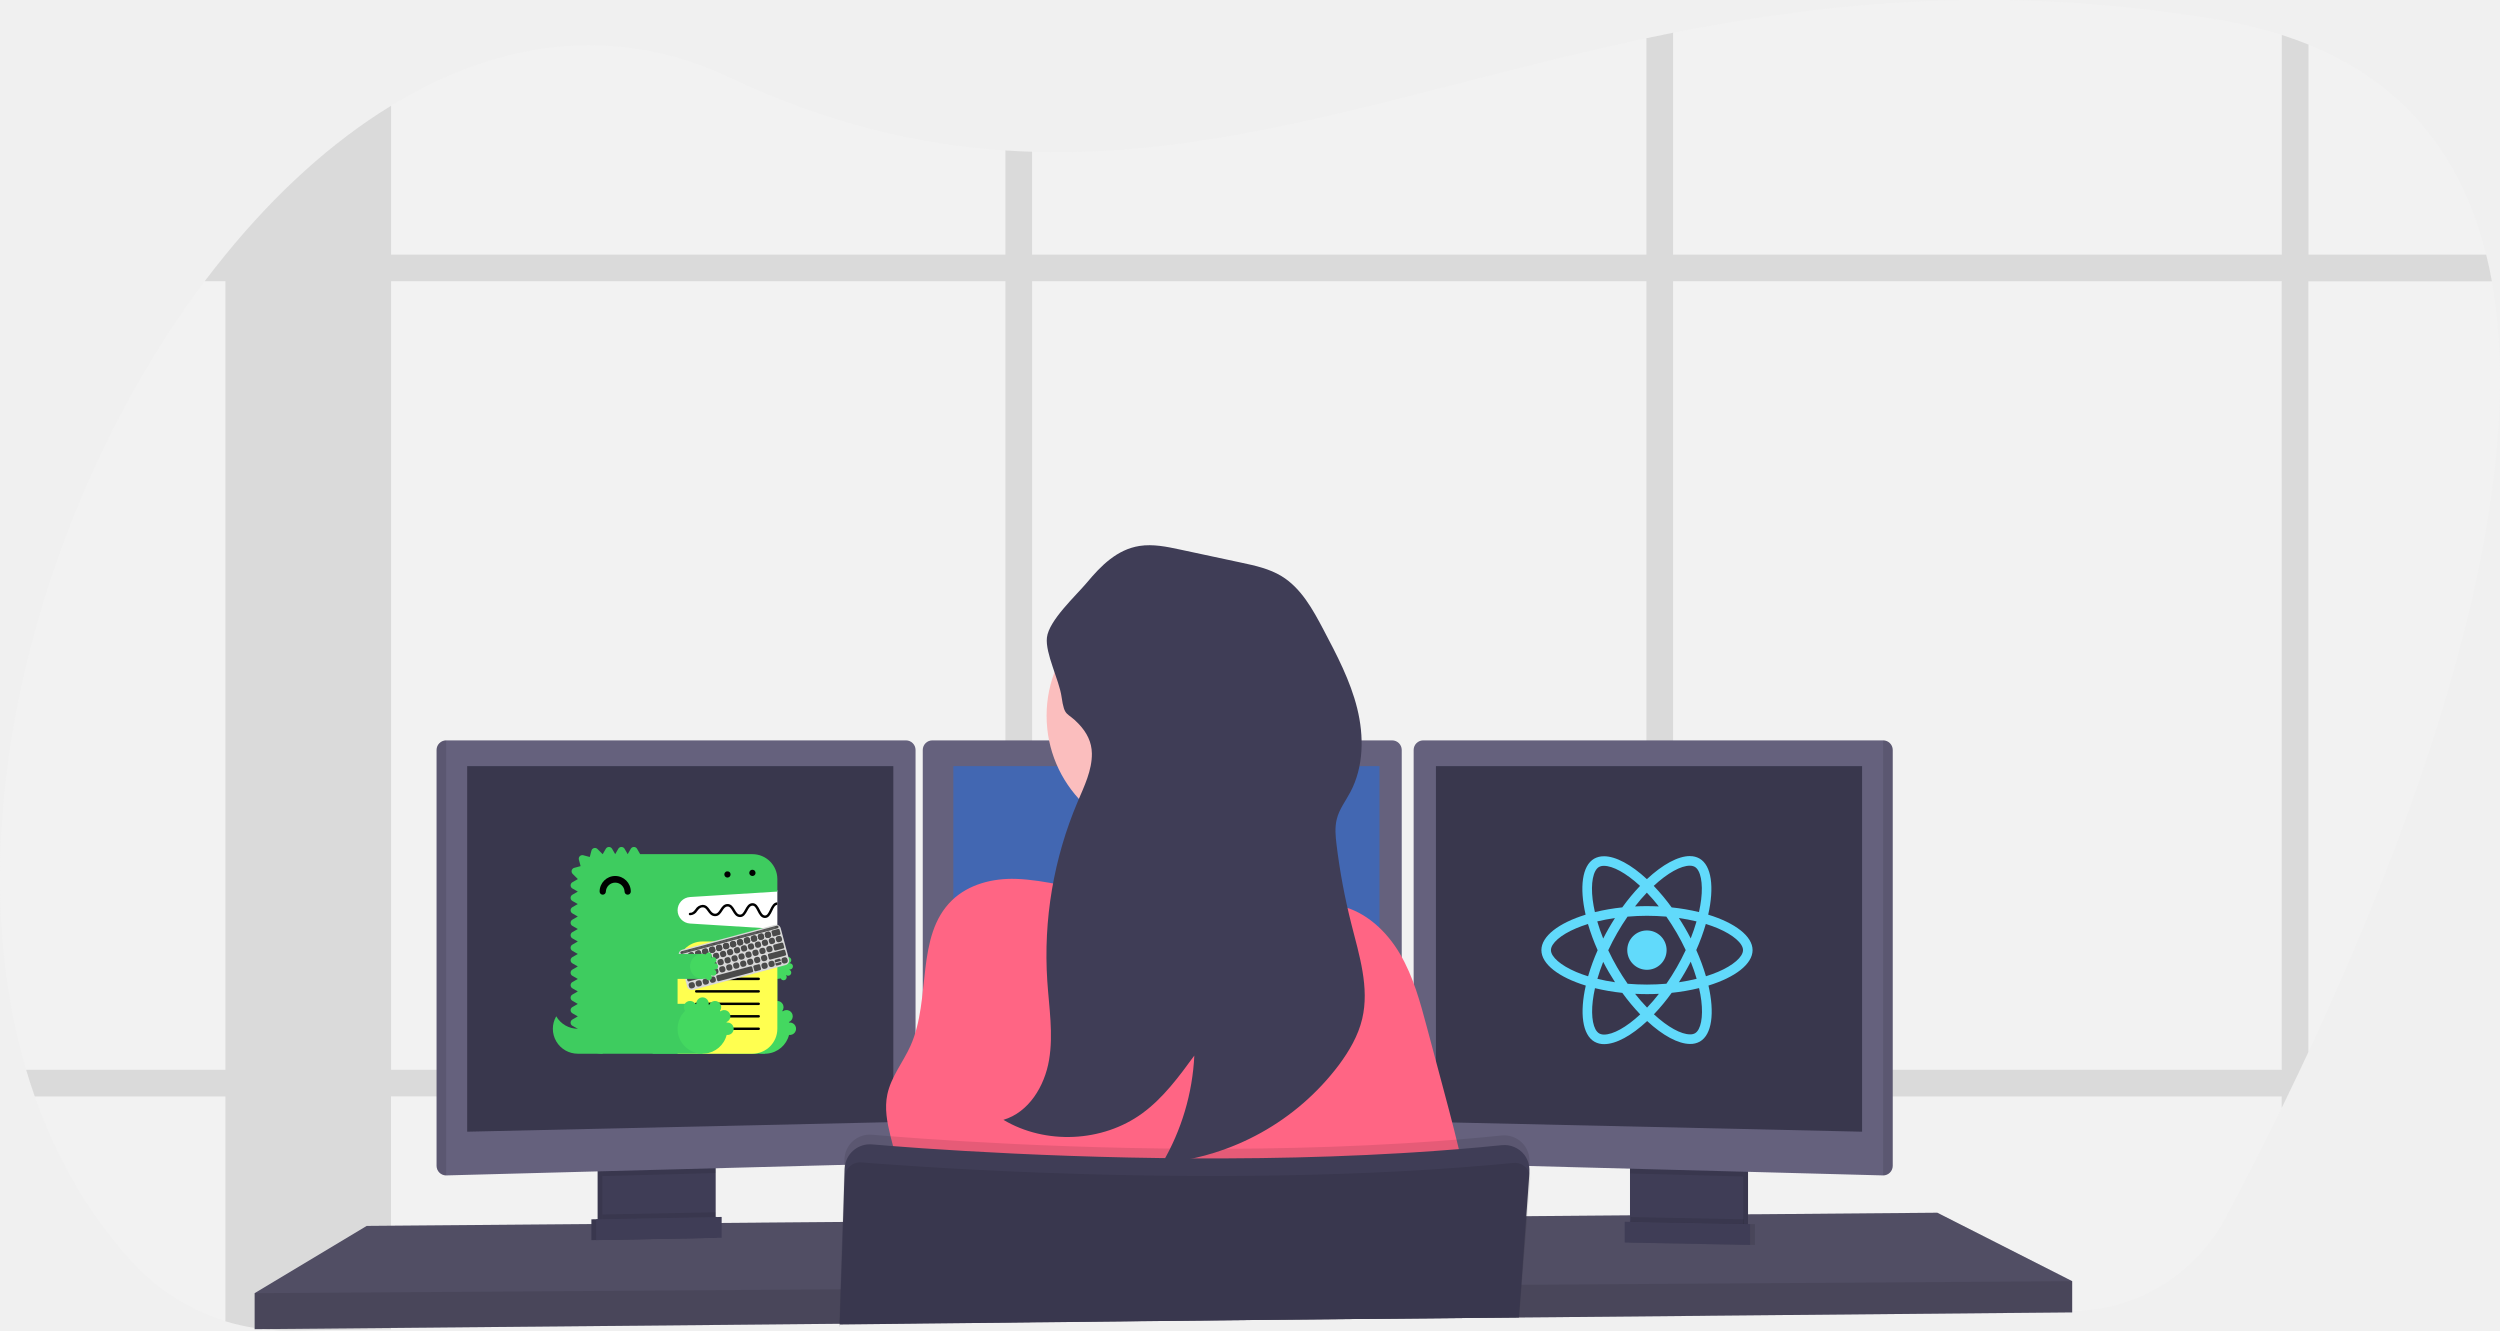
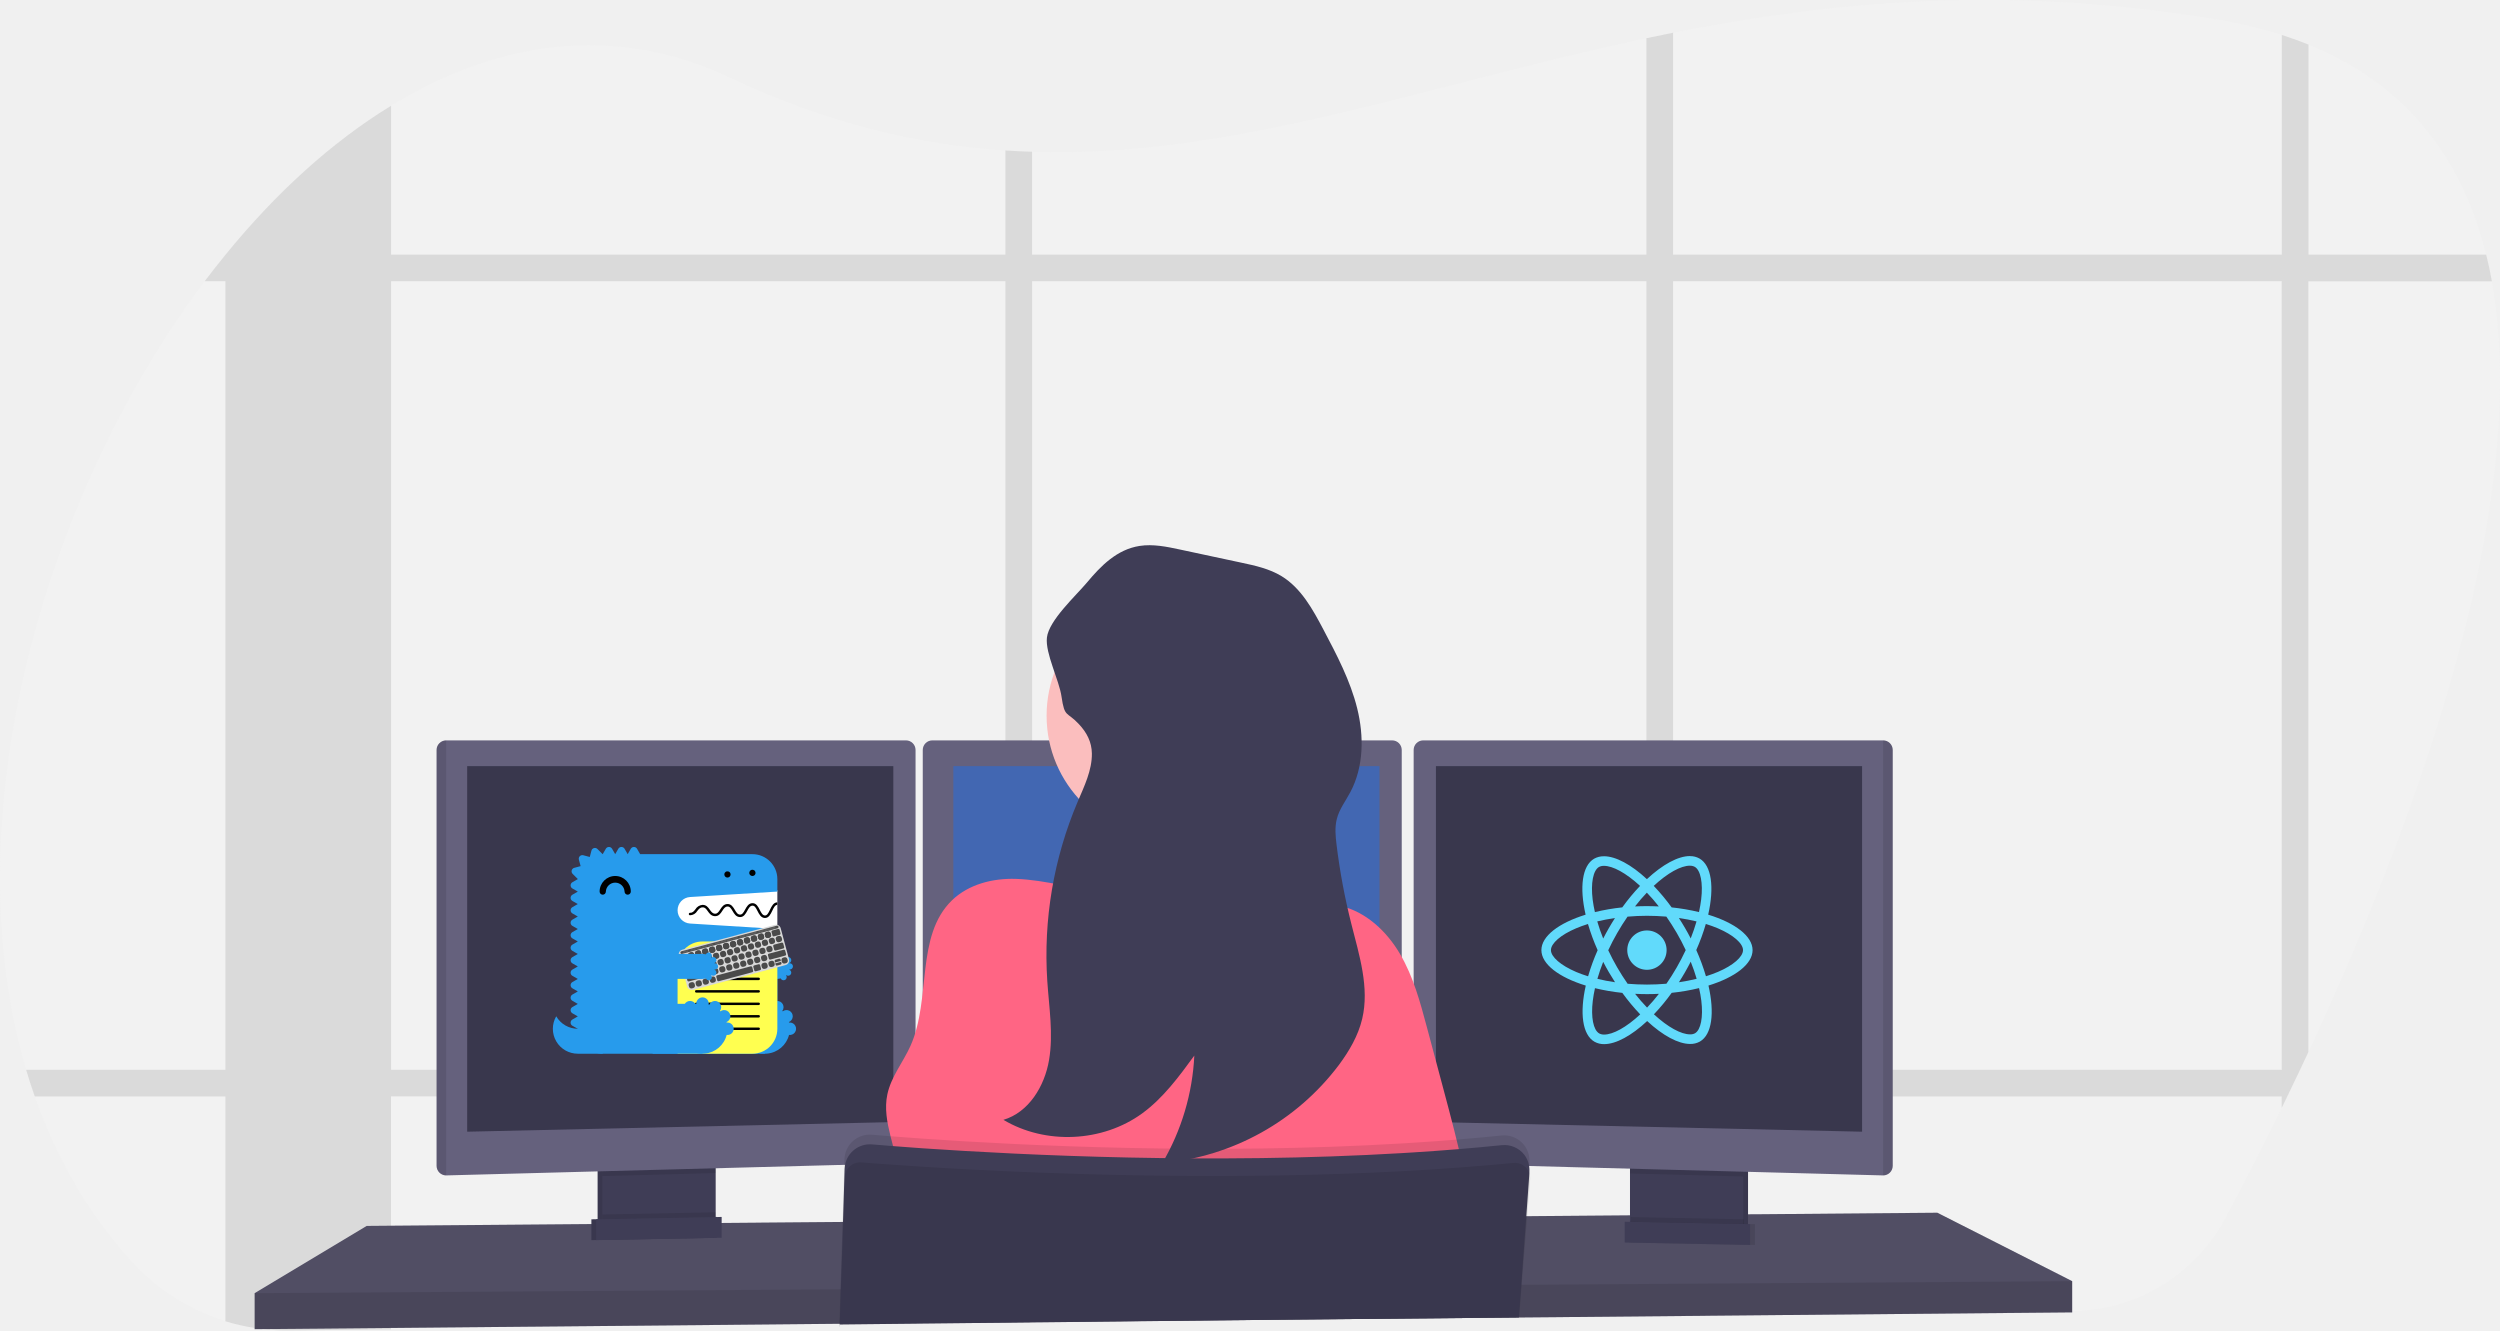
<svg xmlns="http://www.w3.org/2000/svg" width="1041.277" height="554.141" viewBox="0 0 1041.277 554.141">
  <g id="Group_24" data-name="Group 24" transform="translate(-440 -263)">
    <g id="Group_23" data-name="Group 23" transform="translate(439.989 262.965)">
      <path id="Path_299" data-name="Path 299" d="M1040.82,611.12q-1.74,3.75-3.47,7.4-2.7,5.67-5.33,11.12c-.78,1.61-1.56,3.19-2.32,4.77-8.6,17.57-16.63,33.11-23.45,45.89A73.21,73.21,0,0,1,942.44,719l-151.65,1.65h-1.6l-13,.14-11.12.12-34.1.37h-1.38l-17.36.19h-.53l-107,1.16-95.51,1-11.11.12-69,.75H429l-44.75.48h-.48l-141.5,1.53-42.33.46a87.991,87.991,0,0,1-10.79-.54h0c-1.22-.14-2.44-.3-3.65-.49a87.38,87.38,0,0,1-51.29-27.54C116,678.37,102.75,655,93.85,629.64q-1.93-5.49-3.6-11.12C59.44,514.37,97,380,164.6,290.08q4.25-5.64,8.64-11l.07-.08c20.79-25.52,44.1-46.84,68.93-62,44-26.91,92.75-34.49,140.7-11.9,40.57,19.12,78.45,28.11,115.17,30.55,3.71.24,7.42.42,11.11.53,84.23,2.65,163.17-27.7,255.87-47.29,3.69-.78,7.39-1.55,11.12-2.28,66.13-13.16,139.49-20.1,226.73-5.51a189.089,189.089,0,0,1,26.76,6.4q5.77,1.86,11.12,4c41.64,16.94,64.35,48.24,74,87.46q1.37,5.46,2.37,11.11C1134.3,384.41,1084.19,518.23,1040.82,611.12Z" transform="translate(-79.34 -172.91)" fill="#f2f2f2" />
      <path id="Path_300" data-name="Path 300" d="M576.36,618.52a95.21,95.21,0,0,1-1.87,11.12h93.7V618.52Zm-78.25,62.81,11.11-.09V653.77c-3.81-.17-7.52-.34-11.11-.52ZM265.19,618.52v11.12h198.5V618.52ZM1114.87,279h-74V191.51q-5.35-2.17-11.12-4V279H776.21V186.58c-3.73.73-7.43,1.5-11.12,2.28V279H509.22V236.15c-3.69-.11-7.4-.29-11.11-.53V279H242.24V217c-24.83,15.16-48.14,36.48-68.93,62h-.07v.08q-4.4,5.4-8.64,11h8.64V618.52h-83q1.66,5.63,3.6,11.12h79.39v93.62a87,87,0,0,0,12.2,2.79c1.21.19,2.43.35,3.65.49h0a87.991,87.991,0,0,0,10.79.54l42.33-.46v-97H498.11v94.21l11.11-.12V629.64H765.09V721l11.12-.12V629.64H1029.7v4.77c.76-1.58,1.54-3.16,2.32-4.77q2.63-5.45,5.33-11.12,1.73-3.64,3.47-7.4v-321h76.42Q1116.23,284.43,1114.87,279ZM242.24,618.52V290.08H498.11V618.52Zm267,0V290.08H765.09V618.52Zm520.48,0H776.21V290.08H1029.7Z" transform="translate(-79.34 -172.91)" opacity="0.1" />
      <path id="Path_301" data-name="Path 301" d="M863.09,533.65v13l-151.92,1.4-1.62.03-57.74.53-1.38.02-17.55.15h-.52l-106.98.99L349.77,551.4h-.15l-44.65.42-.48.01-198.4,1.82v-15l46.65-28,93.6-.78,2-.01.66-.01,2-.03,44.94-.37,2.01-.01.64-.01,2-.01L315,509.3l.38-.01,35.55-.3h.29l277.4-2.34,6.79-.05h.68l5.18-.05,37.65-.31,2-.03,1.85-.02h.96l11.71-.09,2.32-.03,3.11-.02,9.75-.09,15.47-.13,2-.02,3.48-.02h.65l74.71-.64Z" fill="#65617d" />
      <path id="Path_302" data-name="Path 302" d="M863.09,533.65v13l-151.92,1.4-1.62.03-57.74.53-1.38.02-17.55.15h-.52l-106.98.99L349.77,551.4h-.15l-44.65.42-.48.01-198.4,1.82v-15l46.65-28,93.6-.78,2-.01.66-.01,2-.03,44.94-.37,2.01-.01.64-.01,2-.01L315,509.3l.38-.01,35.55-.3h.29l277.4-2.34,6.79-.05h.68l5.18-.05,37.65-.31,2-.03,1.85-.02h.96l11.71-.09,2.32-.03,3.11-.02,9.75-.09,15.47-.13,2-.02,3.48-.02h.65l74.71-.64Z" opacity="0.2" />
      <path id="Path_303" data-name="Path 303" d="M375.44,656.57v24.49a6.13,6.13,0,0,1-3.5,5.54,6,6,0,0,1-2.5.6l-34.9.74a6,6,0,0,1-2.7-.57,6.12,6.12,0,0,1-3.57-5.57V656.57Z" transform="translate(-79.34 -172.91)" fill="#3f3d56" />
      <path id="Path_304" data-name="Path 304" d="M375.44,656.57v24.49a6.13,6.13,0,0,1-3.5,5.54,6,6,0,0,1-2.5.6l-34.9.74a6,6,0,0,1-2.7-.57,6.12,6.12,0,0,1-3.57-5.57V656.57Z" transform="translate(-79.34 -172.91)" opacity="0.1" />
      <path id="Path_305" data-name="Path 305" d="M377.44,656.57v24.49a6.13,6.13,0,0,1-3.5,5.54,6,6,0,0,1-2.5.6l-34.9.74a6,6,0,0,1-2.7-.57,6.12,6.12,0,0,1-3.57-5.57V656.57Z" transform="translate(-79.34 -172.91)" fill="#3f3d56" />
      <rect id="Rectangle_137" data-name="Rectangle 137" width="47.17" height="31.5" transform="translate(680.92 483.65)" fill="#3f3d56" />
      <rect id="Rectangle_138" data-name="Rectangle 138" width="47.17" height="31.5" transform="translate(680.92 483.65)" opacity="0.1" />
      <rect id="Rectangle_139" data-name="Rectangle 139" width="47.17" height="31.5" transform="translate(678.92 483.65)" fill="#3f3d56" />
      <path id="Path_306" data-name="Path 306" d="M298.09,483.65v4.97l-47.17,1.26v-6.23Z" opacity="0.1" />
      <path id="Path_307" data-name="Path 307" d="M460.69,485.27v168.2a4,4,0,0,1-3.85,3.95l-191.65,5.1h-.05a4,4,0,0,1-3.95-3.95V485.27a4,4,0,0,1,3.95-3.95h191.6a4,4,0,0,1,3.95,3.95Z" transform="translate(-79.34 -172.91)" fill="#65617d" />
      <path id="Path_308" data-name="Path 308" d="M265.19,481.32v181.2h-.05a4,4,0,0,1-3.95-3.95V485.27a4,4,0,0,1,3.95-3.95Z" transform="translate(-79.34 -172.91)" opacity="0.1" />
      <path id="Path_309" data-name="Path 309" d="M194.59,319.15h177.5V467.4l-177.5,4Z" fill="#39374d" />
      <path id="Path_310" data-name="Path 310" d="M726.09,483.65v6.41l-47.17-1.26v-5.15Z" opacity="0.1" />
      <path id="Path_311" data-name="Path 311" d="M867.69,485.27v173.3a4,4,0,0,1-4,3.95h0L672,657.42a4,4,0,0,1-3.85-3.95V485.27a4,4,0,0,1,3.95-3.95H863.7a4,4,0,0,1,3.99,3.95Z" transform="translate(-79.34 -172.91)" fill="#65617d" />
      <path id="Path_312" data-name="Path 312" d="M867.69,485.27v173.3a4,4,0,0,1-4,3.95h0V481.32h0a4,4,0,0,1,4,3.95Z" transform="translate(-79.34 -172.91)" opacity="0.1" />
      <path id="Path_313" data-name="Path 313" d="M775.59,319.15H598.09V467.4l177.5,4Z" fill="#39374d" />
      <path id="Path_314" data-name="Path 314" d="M663.19,485.27v168.2a4,4,0,0,1-3.85,3.95l-191.65,5.1h0a4,4,0,0,1-4-3.95V485.27a4,4,0,0,1,3.95-3.95h191.6A4,4,0,0,1,663.19,485.27Z" transform="translate(-79.34 -172.91)" fill="#65617d" />
      <path id="Path_315" data-name="Path 315" d="M397.09,319.15h177.5V467.4l-177.5,4Z" fill="#4267b2" />
      <path id="Path_316" data-name="Path 316" d="M863.09,533.65v13l-151.92,1.4-1.62.03-57.74.53-1.38.02-17.55.15h-.52l-106.98.99L349.77,551.4h-.15l-44.65.42-.48.01-198.4,1.82v-15l202.51-1.33h.48l40.99-.28h.19l283.08-1.87h.29l.17-.01h.47l4.79-.03h1.46l74.49-.5,4.4-.02.98-.01Z" opacity="0.1" />
      <circle id="Ellipse_111" data-name="Ellipse 111" cx="51.33" cy="51.33" r="51.33" transform="translate(435.93 246.82)" fill="#fbbebe" />
      <path id="Path_317" data-name="Path 317" d="M617.94,550.07s-99.5,12-90,0c3.44-4.34,4.39-17.2,4.2-31.85-.06-4.45-.22-9.06-.45-13.65-1.1-22-3.75-43.5-3.75-43.5s87-41,77-8.5c-4,13.13-2.69,31.57.35,48.88.89,5.05,1.92,10,3,14.7a344.66,344.66,0,0,0,9.65,33.92Z" transform="translate(-79.34 -172.91)" fill="#fbbebe" />
      <path id="Path_318" data-name="Path 318" d="M585.47,546c11.51-2.13,23.7-6,34.53-1.54,2.85,1.17,5.47,2.88,8.39,3.86s6.12,1.22,9.16,1.91c10.68,2.42,19.34,10.55,24.9,20s8.44,20.14,11.26,30.72l6.9,25.83c6,22.45,12,45.09,13.39,68.3a2437.506,2437.506,0,0,1-250.84,1.43c5.44-10.34,11-21.31,10.54-33s-7.19-23.22-4.76-34.74c1.55-7.34,6.57-13.39,9.64-20.22,8.75-19.52,1.94-45.79,17.32-60.65,6.92-6.68,17-9.21,26.63-8.89,12.28.41,24.85,4.24,37,6.11C555.09,547.48,569.79,548.88,585.47,546Z" transform="translate(-79.34 -172.91)" fill="#ff6584" />
      <path id="Path_319" data-name="Path 319" d="M716.37,657.17l-.1,1.43v.1l-.17,2.3-1.33,18.51-1.61,22.3-.46,6.28-1,13.44v.17l-107,1-175.59,1.9v.84h-.14v-1.12l.45-14.36.86-28.06.74-23.79.07-2.37a10.53,10.53,0,0,1,11.42-10.17c4.72.4,10.85.89,18.18,1.41l3,.22c42.33,2.94,120.56,6.74,199.5,2,1.66-.09,3.33-.19,5-.31,12.24-.77,24.47-1.76,36.58-3a10.53,10.53,0,0,1,11.6,11.23Z" transform="translate(-79.34 -172.91)" opacity="0.1" />
      <path id="Path_320" data-name="Path 320" d="M429.08,725.44v-.84l175.62-1.91,107-1h.3v-.17l1-13.44.43-6,1.64-22.61,1.29-17.9v-.44a10.617,10.617,0,0,0-.11-2.47.3.3,0,0,0,0-.1,10.391,10.391,0,0,0-2-4.64,10.54,10.54,0,0,0-9.42-4c-12.11,1.24-24.34,2.23-36.58,3-1.67.12-3.34.22-5,.31-78.94,4.69-157.17.89-199.5-2l-3-.22c-7.33-.52-13.46-1-18.18-1.41a10.54,10.54,0,0,0-11.24,8.53,11,11,0,0,0-.18,1.64l-.68,22.16L429.54,710l-.44,14.36v1.12Z" transform="translate(-79.34 -172.91)" fill="#3f3d56" />
      <path id="Path_321" data-name="Path 321" d="M716.67,664.18l-1.23,15.33-1.83,22.85-.46,5.72-1,12.81-.06.64v.17h0l-.15,1.48.11-1.48h-.29l-107,1-175.65,1.9v-.28l.49-14.36,1-28.06.64-18.65A6.36,6.36,0,0,1,434.3,658a6.25,6.25,0,0,1,3.78-.9c2.1.17,4.68.37,7.69.59,4.89.36,10.92.78,17.94,1.22,13,.82,29.31,1.7,48,2.42,52,2,122.2,2.67,188.88-3.17,3-.26,6.1-.55,9.13-.84a6.26,6.26,0,0,1,3.48.66,5.159,5.159,0,0,1,.86.54,6.14,6.14,0,0,1,2,2.46,3.564,3.564,0,0,1,.25.61A6.279,6.279,0,0,1,716.67,664.18Z" transform="translate(-79.34 -172.91)" opacity="0.1" />
      <path id="Path_322" data-name="Path 322" d="M377.44,677.87v3.19a6.13,6.13,0,0,1-3.5,5.54l-40.1.77a6.12,6.12,0,0,1-3.57-5.57v-3Z" transform="translate(-79.34 -172.91)" opacity="0.1" />
      <path id="Path_323" data-name="Path 323" d="M298.59,515.57l-52.25,1V507.9l52.25-1Z" fill="#3f3d56" />
      <path id="Path_324" data-name="Path 324" d="M298.59,515.57l-52.25,1V507.9l52.25-1Z" opacity="0.1" />
      <path id="Path_325" data-name="Path 325" d="M300.59,515.57l-52.25,1V507.9l52.25-1Z" fill="#3f3d56" />
      <path id="Path_326" data-name="Path 326" d="M758.56,679.87v3.19a6.13,6.13,0,0,0,3.5,5.54l40.1.77a6.12,6.12,0,0,0,3.57-5.57v-3Z" transform="translate(-79.34 -172.91)" opacity="0.1" />
      <path id="Path_327" data-name="Path 327" d="M678.72,517.57l52.25,1V509.9l-52.25-1Z" opacity="0.1" />
      <path id="Path_328" data-name="Path 328" d="M676.72,517.57l52.25,1V509.9l-52.25-1Z" fill="#3f3d56" />
      <path id="Path_329" data-name="Path 329" d="M534.13,486.79c.08,7-3.16,13.6-5.91,20.07a163.491,163.491,0,0,0-12.66,74.71c.73,11,2.58,22,.73,32.9s-8.43,21.77-19,24.9c17.53,10.45,41.26,9.35,57.76-2.66,8.79-6.4,15.34-15.33,21.75-24.11a97.86,97.86,0,0,1-13.31,44.75A103.43,103.43,0,0,0,637,616.53c4.31-5.81,8.06-12.19,9.72-19.23,3.09-13-1.22-26.51-4.51-39.5a266.055,266.055,0,0,1-6.17-33c-.43-3.56-.78-7.22.1-10.7,1-4.07,3.67-7.51,5.64-11.22,5.6-10.54,5.73-23.3,2.86-34.88s-8.49-22.26-14.06-32.81c-4.46-8.46-9.3-17.31-17.46-22.28-5.1-3.1-11-4.39-16.88-5.64l-25.37-5.43c-5.55-1.19-11.26-2.38-16.87-1.51-9.47,1.48-16.14,8.32-22,15.34-4.59,5.46-15.81,15.71-16.6,22.86-.72,6.59,5.1,17.63,6.09,24.58,1.3,9,2.22,6,7.3,11.52C532,478.05,534.07,482,534.13,486.79Z" transform="translate(-79.34 -172.91)" fill="#3f3d56" />
    </g>
    <g id="docusaurus_keytar" transform="translate(670.271 615.768)">
      <path id="Path_40" data-name="Path 40" d="M99,52h43.635V69.662H99Z" transform="translate(-49.132 -33.936)" fill="#fff" fill-rule="evenodd" />
-       <path id="Path_41" data-name="Path 41" d="M13.389,158.195A10.377,10.377,0,0,1,4.4,153a10.377,10.377,0,0,0,8.988,15.584H23.779V158.195Z" transform="translate(-3 -82.47)" fill="#3ecc5f" fill-rule="evenodd" />
-       <path id="Path_42" data-name="Path 42" d="M66.967,38.083l36.373-2.273V30.615A10.389,10.389,0,0,0,92.95,20.226H46.2l-1.3-2.249a1.5,1.5,0,0,0-2.6,0L41,20.226l-1.3-2.249a1.5,1.5,0,0,0-2.6,0l-1.3,2.249-1.3-2.249a1.5,1.5,0,0,0-2.6,0l-1.3,2.249-.034,0-2.152-2.151a1.5,1.5,0,0,0-2.508.672L25.21,21.4l-2.7-.723a1.5,1.5,0,0,0-1.836,1.837l.722,2.7-2.65.71a1.5,1.5,0,0,0-.673,2.509l2.152,2.152c0,.011,0,.022,0,.033l-2.249,1.3a1.5,1.5,0,0,0,0,2.6l2.249,1.3-2.249,1.3a1.5,1.5,0,0,0,0,2.6L20.226,41l-2.249,1.3a1.5,1.5,0,0,0,0,2.6l2.249,1.3-2.249,1.3a1.5,1.5,0,0,0,0,2.6l2.249,1.3-2.249,1.3a1.5,1.5,0,0,0,0,2.6l2.249,1.3-2.249,1.3a1.5,1.5,0,0,0,0,2.6l2.249,1.3-2.249,1.3a1.5,1.5,0,0,0,0,2.6l2.249,1.3-2.249,1.3a1.5,1.5,0,0,0,0,2.6l2.249,1.3-2.249,1.3a1.5,1.5,0,0,0,0,2.6l2.249,1.3-2.249,1.3a1.5,1.5,0,0,0,0,2.6l2.249,1.3-2.249,1.3a1.5,1.5,0,0,0,0,2.6l2.249,1.3-2.249,1.3a1.5,1.5,0,0,0,0,2.6l2.249,1.3A10.389,10.389,0,0,0,30.615,103.34H92.95A10.389,10.389,0,0,0,103.34,92.95V51.393L66.967,49.12a5.53,5.53,0,0,1,0-11.038" transform="translate(-9.836 -17.226)" fill="#3ecc5f" fill-rule="evenodd" />
-       <path id="Path_43" data-name="Path 43" d="M143,163.779h15.584V143H143Z" transform="translate(-70.275 -77.665)" fill="#3ecc5f" fill-rule="evenodd" />
-       <path id="Path_44" data-name="Path 44" d="M173.779,148.389a2.582,2.582,0,0,0-.332.033c-.02-.078-.038-.156-.06-.234a2.594,2.594,0,1,0-2.567-4.455q-.086-.088-.174-.175a2.593,2.593,0,1,0-4.461-2.569c-.077-.022-.154-.04-.231-.06a2.6,2.6,0,1,0-5.128,0c-.077.02-.154.038-.231.06a2.594,2.594,0,1,0-4.461,2.569,10.384,10.384,0,1,0,17.314,9.992,2.592,2.592,0,1,0,.332-5.161" transform="translate(-75.08 -75.262)" fill="#44d860" fill-rule="evenodd" />
-       <path id="Path_45" data-name="Path 45" d="M153,113.389h15.584V103H153Z" transform="translate(-75.08 -58.444)" fill="#3ecc5f" fill-rule="evenodd" />
-       <path id="Path_46" data-name="Path 46" d="M183.389,108.944a1.3,1.3,0,1,0,0-2.6,1.336,1.336,0,0,0-.166.017c-.01-.039-.019-.078-.03-.117a1.3,1.3,0,0,0-.5-2.5,1.285,1.285,0,0,0-.783.269q-.043-.044-.087-.087a1.285,1.285,0,0,0,.263-.776,1.3,1.3,0,0,0-2.493-.509,5.195,5.195,0,1,0,0,10,1.3,1.3,0,0,0,2.493-.509,1.285,1.285,0,0,0-.263-.776q.044-.043.087-.087a1.285,1.285,0,0,0,.783.269,1.3,1.3,0,0,0,.5-2.5c.011-.038.02-.078.03-.117a1.337,1.337,0,0,0,.166.017" transform="translate(-84.691 -57.894)" fill="#44d860" fill-rule="evenodd" />
+       <path id="Path_41" data-name="Path 41" d="M13.389,158.195A10.377,10.377,0,0,1,4.4,153a10.377,10.377,0,0,0,8.988,15.584H23.779V158.195Z" transform="translate(-3 -82.47)" fill="#279bec" fill-rule="evenodd" />
+       <path id="Path_42" data-name="Path 42" d="M66.967,38.083l36.373-2.273V30.615A10.389,10.389,0,0,0,92.95,20.226H46.2l-1.3-2.249a1.5,1.5,0,0,0-2.6,0L41,20.226l-1.3-2.249a1.5,1.5,0,0,0-2.6,0l-1.3,2.249-1.3-2.249a1.5,1.5,0,0,0-2.6,0l-1.3,2.249-.034,0-2.152-2.151a1.5,1.5,0,0,0-2.508.672L25.21,21.4l-2.7-.723a1.5,1.5,0,0,0-1.836,1.837l.722,2.7-2.65.71a1.5,1.5,0,0,0-.673,2.509l2.152,2.152c0,.011,0,.022,0,.033l-2.249,1.3a1.5,1.5,0,0,0,0,2.6l2.249,1.3-2.249,1.3a1.5,1.5,0,0,0,0,2.6L20.226,41l-2.249,1.3a1.5,1.5,0,0,0,0,2.6l2.249,1.3-2.249,1.3a1.5,1.5,0,0,0,0,2.6l2.249,1.3-2.249,1.3a1.5,1.5,0,0,0,0,2.6l2.249,1.3-2.249,1.3a1.5,1.5,0,0,0,0,2.6l2.249,1.3-2.249,1.3a1.5,1.5,0,0,0,0,2.6l2.249,1.3-2.249,1.3a1.5,1.5,0,0,0,0,2.6l2.249,1.3-2.249,1.3a1.5,1.5,0,0,0,0,2.6l2.249,1.3-2.249,1.3a1.5,1.5,0,0,0,0,2.6l2.249,1.3-2.249,1.3a1.5,1.5,0,0,0,0,2.6l2.249,1.3-2.249,1.3a1.5,1.5,0,0,0,0,2.6l2.249,1.3A10.389,10.389,0,0,0,30.615,103.34H92.95A10.389,10.389,0,0,0,103.34,92.95V51.393L66.967,49.12a5.53,5.53,0,0,1,0-11.038" transform="translate(-9.836 -17.226)" fill="#279bec" fill-rule="evenodd" />
+       <path id="Path_43" data-name="Path 43" d="M143,163.779h15.584V143H143Z" transform="translate(-70.275 -77.665)" fill="#279bec" fill-rule="evenodd" />
+       <path id="Path_44" data-name="Path 44" d="M173.779,148.389a2.582,2.582,0,0,0-.332.033c-.02-.078-.038-.156-.06-.234a2.594,2.594,0,1,0-2.567-4.455q-.086-.088-.174-.175a2.593,2.593,0,1,0-4.461-2.569c-.077-.022-.154-.04-.231-.06a2.6,2.6,0,1,0-5.128,0c-.077.02-.154.038-.231.06a2.594,2.594,0,1,0-4.461,2.569,10.384,10.384,0,1,0,17.314,9.992,2.592,2.592,0,1,0,.332-5.161" transform="translate(-75.08 -75.262)" fill="#279bec" fill-rule="evenodd" />
+       <path id="Path_45" data-name="Path 45" d="M153,113.389h15.584V103H153Z" transform="translate(-75.08 -58.444)" fill="#279bec" fill-rule="evenodd" />
+       <path id="Path_46" data-name="Path 46" d="M183.389,108.944a1.3,1.3,0,1,0,0-2.6,1.336,1.336,0,0,0-.166.017c-.01-.039-.019-.078-.03-.117a1.3,1.3,0,0,0-.5-2.5,1.285,1.285,0,0,0-.783.269q-.043-.044-.087-.087a1.285,1.285,0,0,0,.263-.776,1.3,1.3,0,0,0-2.493-.509,5.195,5.195,0,1,0,0,10,1.3,1.3,0,0,0,2.493-.509,1.285,1.285,0,0,0-.263-.776q.044-.043.087-.087a1.285,1.285,0,0,0,.783.269,1.3,1.3,0,0,0,.5-2.5c.011-.038.02-.078.03-.117a1.337,1.337,0,0,0,.166.017" transform="translate(-84.691 -57.894)" fill="#279bec" fill-rule="evenodd" />
      <path id="Path_47" data-name="Path 47" d="M52.188,48.292a1.3,1.3,0,0,1-1.3-1.3,3.9,3.9,0,0,0-7.792,0,1.3,1.3,0,1,1-2.6,0,6.493,6.493,0,0,1,12.987,0,1.3,1.3,0,0,1-1.3,1.3" transform="translate(-21.02 -28.41)" fill-rule="evenodd" />
      <path id="Path_48" data-name="Path 48" d="M103,139.752h31.168a10.389,10.389,0,0,0,10.389-10.389V93H113.389A10.389,10.389,0,0,0,103,103.389Z" transform="translate(-51.054 -53.638)" fill="#ffff50" fill-rule="evenodd" />
      <path id="Path_49" data-name="Path 49" d="M141.1,94.017H115.106a.519.519,0,1,1,0-1.039H141.1a.519.519,0,0,1,0,1.039m0,10.389H115.106a.519.519,0,1,1,0-1.039H141.1a.519.519,0,0,1,0,1.039m0,10.389H115.106a.519.519,0,1,1,0-1.039H141.1a.519.519,0,0,1,0,1.039m0-25.877H115.106a.519.519,0,1,1,0-1.039H141.1a.519.519,0,0,1,0,1.039m0,10.293H115.106a.519.519,0,1,1,0-1.039H141.1a.519.519,0,0,1,0,1.039m0,10.389H115.106a.519.519,0,1,1,0-1.039H141.1a.519.519,0,0,1,0,1.039m7.782-47.993c-.006,0-.011,0-.018,0-1.605.055-2.365,1.66-3.035,3.077-.7,1.48-1.24,2.443-2.126,2.414-.981-.035-1.542-1.144-2.137-2.317-.683-1.347-1.462-2.876-3.1-2.819-1.582.054-2.344,1.451-3.017,2.684-.715,1.313-1.2,2.112-2.141,2.075-1-.036-1.533-.938-2.149-1.981-.686-1.162-1.479-2.467-3.084-2.423-1.555.053-2.319,1.239-2.994,2.286-.713,1.106-1.213,1.781-2.164,1.741-1.025-.036-1.554-.784-2.167-1.65-.688-.973-1.463-2.074-3.062-2.021a3.815,3.815,0,0,0-2.959,1.879c-.64.812-1.14,1.456-2.2,1.415a.52.52,0,0,0-.037,1.039,3.588,3.588,0,0,0,3.05-1.811c.611-.777,1.139-1.448,2.178-1.483,1-.043,1.47.579,2.179,1.582.674.953,1.438,2.033,2.977,2.089,1.612.054,2.387-1.151,3.074-2.217.614-.953,1.144-1.775,2.156-1.81.931-.035,1.438.7,2.153,1.912.674,1.141,1.437,2.434,3.006,2.491,1.623.056,2.407-1.361,3.09-2.616.592-1.085,1.15-2.109,2.14-2.143.931-.022,1.417.829,2.135,2.249.671,1.326,1.432,2.828,3.026,2.886l.088,0c1.592,0,2.347-1.6,3.015-3.01.592-1.252,1.152-2.431,2.113-2.479Z" transform="translate(-55.378 -38.552)" fill-rule="evenodd" />
-       <path id="Path_50" data-name="Path 50" d="M83,163.779h20.779V143H83Z" transform="translate(-41.443 -77.665)" fill="#3ecc5f" fill-rule="evenodd" />
+       <path id="Path_50" data-name="Path 50" d="M83,163.779h20.779V143H83Z" transform="translate(-41.443 -77.665)" fill="#279bec" fill-rule="evenodd" />
      <g id="Group_8" data-name="Group 8" transform="matrix(0.966, -0.259, 0.259, 0.966, 51.971, 43.3)">
        <rect id="Rectangle_3" data-name="Rectangle 3" width="43.906" height="17.333" rx="2" transform="translate(0 0)" fill="#d8d8d8" />
        <g id="Group_2" data-name="Group 2" transform="translate(0.728 10.948)">
          <rect id="Rectangle_4" data-name="Rectangle 4" width="2.537" height="2.537" rx="1" transform="translate(7.985 0)" fill="#4a4a4a" />
          <rect id="Rectangle_5" data-name="Rectangle 5" width="2.537" height="2.537" rx="1" transform="translate(10.991 0)" fill="#4a4a4a" />
          <rect id="Rectangle_6" data-name="Rectangle 6" width="2.537" height="2.537" rx="1" transform="translate(13.997 0)" fill="#4a4a4a" />
          <rect id="Rectangle_7" data-name="Rectangle 7" width="2.537" height="2.537" rx="1" transform="translate(17.003 0)" fill="#4a4a4a" />
          <rect id="Rectangle_8" data-name="Rectangle 8" width="2.537" height="2.537" rx="1" transform="translate(20.009 0)" fill="#4a4a4a" />
          <rect id="Rectangle_9" data-name="Rectangle 9" width="2.537" height="2.537" rx="1" transform="translate(23.015 0)" fill="#4a4a4a" />
          <rect id="Rectangle_10" data-name="Rectangle 10" width="2.537" height="2.537" rx="1" transform="translate(26.021 0)" fill="#4a4a4a" />
          <rect id="Rectangle_11" data-name="Rectangle 11" width="2.537" height="2.537" rx="1" transform="translate(29.028 0)" fill="#4a4a4a" />
          <rect id="Rectangle_12" data-name="Rectangle 12" width="2.537" height="2.537" rx="1" transform="translate(32.034 0)" fill="#4a4a4a" />
          <path id="Path_51" data-name="Path 51" d="M.519,0H6.9A.519.519,0,0,1,7.421.52v1.5a.519.519,0,0,1-.519.519H.519A.519.519,0,0,1,0,2.017V.519A.519.519,0,0,1,.519,0ZM35.653,0h6.383a.519.519,0,0,1,.519.519v1.5a.519.519,0,0,1-.519.519H35.652a.519.519,0,0,1-.519-.519V.519A.519.519,0,0,1,35.652,0Z" transform="translate(0 0)" fill="#4a4a4a" fill-rule="evenodd" />
        </g>
        <g id="Group_3" data-name="Group 3" transform="translate(0.728 4.878)">
          <path id="Path_52" data-name="Path 52" d="M.519,0H2.956a.519.519,0,0,1,.519.519v1.5a.519.519,0,0,1-.519.519H.519A.519.519,0,0,1,0,2.017V.519A.519.519,0,0,1,.519,0Z" transform="translate(0 0)" fill="#4a4a4a" fill-rule="evenodd" />
          <rect id="Rectangle_13" data-name="Rectangle 13" width="2.537" height="2.537" rx="1" transform="translate(3.945 0)" fill="#4a4a4a" />
          <rect id="Rectangle_14" data-name="Rectangle 14" width="2.537" height="2.537" rx="1" transform="translate(6.951 0)" fill="#4a4a4a" />
          <rect id="Rectangle_15" data-name="Rectangle 15" width="2.537" height="2.537" rx="1" transform="translate(9.958 0)" fill="#4a4a4a" />
          <rect id="Rectangle_16" data-name="Rectangle 16" width="2.537" height="2.537" rx="1" transform="translate(12.964 0)" fill="#4a4a4a" />
          <rect id="Rectangle_17" data-name="Rectangle 17" width="2.537" height="2.537" rx="1" transform="translate(15.97 0)" fill="#4a4a4a" />
          <rect id="Rectangle_18" data-name="Rectangle 18" width="2.537" height="2.537" rx="1" transform="translate(18.976 0)" fill="#4a4a4a" />
          <rect id="Rectangle_19" data-name="Rectangle 19" width="2.537" height="2.537" rx="1" transform="translate(21.982 0)" fill="#4a4a4a" />
          <rect id="Rectangle_20" data-name="Rectangle 20" width="2.537" height="2.537" rx="1" transform="translate(24.988 0)" fill="#4a4a4a" />
          <rect id="Rectangle_21" data-name="Rectangle 21" width="2.537" height="2.537" rx="1" transform="translate(27.994 0)" fill="#4a4a4a" />
          <rect id="Rectangle_22" data-name="Rectangle 22" width="2.537" height="2.537" rx="1" transform="translate(31 0)" fill="#4a4a4a" />
          <rect id="Rectangle_23" data-name="Rectangle 23" width="2.537" height="2.537" rx="1" transform="translate(34.006 0)" fill="#4a4a4a" />
          <rect id="Rectangle_24" data-name="Rectangle 24" width="2.537" height="2.537" rx="1" transform="translate(37.012 0)" fill="#4a4a4a" />
          <rect id="Rectangle_25" data-name="Rectangle 25" width="2.537" height="2.537" rx="1" transform="translate(40.018 0)" fill="#4a4a4a" />
        </g>
        <g id="Group_4" data-name="Group 4" transform="translate(43.283 4.538) rotate(180)">
          <path id="Path_53" data-name="Path 53" d="M.519,0H2.956a.519.519,0,0,1,.519.519v1.5a.519.519,0,0,1-.519.519H.519A.519.519,0,0,1,0,2.017V.519A.519.519,0,0,1,.519,0Z" transform="translate(0 0)" fill="#4a4a4a" fill-rule="evenodd" />
          <rect id="Rectangle_26" data-name="Rectangle 26" width="2.537" height="2.537" rx="1" transform="translate(3.945 0)" fill="#4a4a4a" />
          <rect id="Rectangle_27" data-name="Rectangle 27" width="2.537" height="2.537" rx="1" transform="translate(6.951 0)" fill="#4a4a4a" />
          <rect id="Rectangle_28" data-name="Rectangle 28" width="2.537" height="2.537" rx="1" transform="translate(9.958 0)" fill="#4a4a4a" />
          <rect id="Rectangle_29" data-name="Rectangle 29" width="2.537" height="2.537" rx="1" transform="translate(12.964 0)" fill="#4a4a4a" />
          <rect id="Rectangle_30" data-name="Rectangle 30" width="2.537" height="2.537" rx="1" transform="translate(15.97 0)" fill="#4a4a4a" />
          <rect id="Rectangle_31" data-name="Rectangle 31" width="2.537" height="2.537" rx="1" transform="translate(18.976 0)" fill="#4a4a4a" />
          <rect id="Rectangle_32" data-name="Rectangle 32" width="2.537" height="2.537" rx="1" transform="translate(21.982 0)" fill="#4a4a4a" />
          <rect id="Rectangle_33" data-name="Rectangle 33" width="2.537" height="2.537" rx="1" transform="translate(24.988 0)" fill="#4a4a4a" />
          <rect id="Rectangle_34" data-name="Rectangle 34" width="2.537" height="2.537" rx="1" transform="translate(27.994 0)" fill="#4a4a4a" />
          <rect id="Rectangle_35" data-name="Rectangle 35" width="2.537" height="2.537" rx="1" transform="translate(31.001 0)" fill="#4a4a4a" />
          <rect id="Rectangle_36" data-name="Rectangle 36" width="2.537" height="2.537" rx="1" transform="translate(34.007 0)" fill="#4a4a4a" />
          <rect id="Rectangle_37" data-name="Rectangle 37" width="2.537" height="2.537" rx="1" transform="translate(37.013 0)" fill="#4a4a4a" />
          <rect id="Rectangle_38" data-name="Rectangle 38" width="2.537" height="2.537" rx="1" transform="translate(40.018 0)" fill="#4a4a4a" />
          <rect id="Rectangle_39" data-name="Rectangle 39" width="2.537" height="2.537" rx="1" transform="translate(3.945 0)" fill="#4a4a4a" />
          <rect id="Rectangle_40" data-name="Rectangle 40" width="2.537" height="2.537" rx="1" transform="translate(6.951 0)" fill="#4a4a4a" />
          <rect id="Rectangle_41" data-name="Rectangle 41" width="2.537" height="2.537" rx="1" transform="translate(9.958 0)" fill="#4a4a4a" />
          <rect id="Rectangle_42" data-name="Rectangle 42" width="2.537" height="2.537" rx="1" transform="translate(12.964 0)" fill="#4a4a4a" />
          <rect id="Rectangle_43" data-name="Rectangle 43" width="2.537" height="2.537" rx="1" transform="translate(15.97 0)" fill="#4a4a4a" />
          <rect id="Rectangle_44" data-name="Rectangle 44" width="2.537" height="2.537" rx="1" transform="translate(18.976 0)" fill="#4a4a4a" />
          <rect id="Rectangle_45" data-name="Rectangle 45" width="2.537" height="2.537" rx="1" transform="translate(21.982 0)" fill="#4a4a4a" />
          <rect id="Rectangle_46" data-name="Rectangle 46" width="2.537" height="2.537" rx="1" transform="translate(24.988 0)" fill="#4a4a4a" />
          <rect id="Rectangle_47" data-name="Rectangle 47" width="2.537" height="2.537" rx="1" transform="translate(27.994 0)" fill="#4a4a4a" />
          <rect id="Rectangle_48" data-name="Rectangle 48" width="2.537" height="2.537" rx="1" transform="translate(31.001 0)" fill="#4a4a4a" />
          <rect id="Rectangle_49" data-name="Rectangle 49" width="2.537" height="2.537" rx="1" transform="translate(34.007 0)" fill="#4a4a4a" />
          <rect id="Rectangle_50" data-name="Rectangle 50" width="2.537" height="2.537" rx="1" transform="translate(37.013 0)" fill="#4a4a4a" />
          <rect id="Rectangle_51" data-name="Rectangle 51" width="2.537" height="2.537" rx="1" transform="translate(40.018 0)" fill="#4a4a4a" />
        </g>
        <g id="Group_6" data-name="Group 6" transform="translate(0.728 7.883)">
          <path id="Path_54" data-name="Path 54" d="M.519,0h3.47a.519.519,0,0,1,.519.519v1.5a.519.519,0,0,1-.519.519H.519A.519.519,0,0,1,0,2.017V.52A.519.519,0,0,1,.519,0Z" transform="translate(0 0)" fill="#4a4a4a" fill-rule="evenodd" />
          <g id="Group_5" data-name="Group 5" transform="translate(5.073 0)">
            <rect id="Rectangle_52" data-name="Rectangle 52" width="2.537" height="2.537" rx="1" transform="translate(0 0)" fill="#4a4a4a" />
            <rect id="Rectangle_53" data-name="Rectangle 53" width="2.537" height="2.537" rx="1" transform="translate(3.006 0)" fill="#4a4a4a" />
            <rect id="Rectangle_54" data-name="Rectangle 54" width="2.537" height="2.537" rx="1" transform="translate(6.012 0)" fill="#4a4a4a" />
            <rect id="Rectangle_55" data-name="Rectangle 55" width="2.537" height="2.537" rx="1" transform="translate(9.018 0)" fill="#4a4a4a" />
            <rect id="Rectangle_56" data-name="Rectangle 56" width="2.537" height="2.537" rx="1" transform="translate(12.025 0)" fill="#4a4a4a" />
            <rect id="Rectangle_57" data-name="Rectangle 57" width="2.537" height="2.537" rx="1" transform="translate(15.031 0)" fill="#4a4a4a" />
            <rect id="Rectangle_58" data-name="Rectangle 58" width="2.537" height="2.537" rx="1" transform="translate(18.037 0)" fill="#4a4a4a" />
            <rect id="Rectangle_59" data-name="Rectangle 59" width="2.537" height="2.537" rx="1" transform="translate(21.042 0)" fill="#4a4a4a" />
            <rect id="Rectangle_60" data-name="Rectangle 60" width="2.537" height="2.537" rx="1" transform="translate(24.049 0)" fill="#4a4a4a" />
            <rect id="Rectangle_61" data-name="Rectangle 61" width="2.537" height="2.537" rx="1" transform="translate(27.055 0)" fill="#4a4a4a" />
            <rect id="Rectangle_62" data-name="Rectangle 62" width="2.537" height="2.537" rx="1" transform="translate(30.061 0)" fill="#4a4a4a" />
          </g>
          <path id="Path_55" data-name="Path 55" d="M.52,0H3.8a.519.519,0,0,1,.519.519v1.5a.519.519,0,0,1-.519.519H.519A.519.519,0,0,1,0,2.017V.52A.519.519,0,0,1,.519,0Z" transform="translate(38.234 0)" fill="#4a4a4a" fill-rule="evenodd" />
        </g>
        <g id="Group_7" data-name="Group 7" transform="translate(0.728 14.084)">
          <rect id="Rectangle_63" data-name="Rectangle 63" width="2.537" height="2.537" rx="1" transform="translate(0 0)" fill="#4a4a4a" />
          <rect id="Rectangle_64" data-name="Rectangle 64" width="2.537" height="2.537" rx="1" transform="translate(3.006 0)" fill="#4a4a4a" />
          <rect id="Rectangle_65" data-name="Rectangle 65" width="2.537" height="2.537" rx="1" transform="translate(6.012 0)" fill="#4a4a4a" />
          <rect id="Rectangle_66" data-name="Rectangle 66" width="2.537" height="2.537" rx="1" transform="translate(9.018 0)" fill="#4a4a4a" />
          <path id="Path_56" data-name="Path 56" d="M.519,0H14.981A.519.519,0,0,1,15.5.519v1.5a.519.519,0,0,1-.519.519H.519A.519.519,0,0,1,0,2.018V.519A.519.519,0,0,1,.519,0Zm15.97,0h1.874a.519.519,0,0,1,.519.519v1.5a.519.519,0,0,1-.519.519H16.489a.519.519,0,0,1-.519-.519V.519A.519.519,0,0,1,16.489,0Z" transform="translate(12.024 0)" fill="#4a4a4a" fill-rule="evenodd" />
          <rect id="Rectangle_67" data-name="Rectangle 67" width="2.537" height="2.537" rx="1" transform="translate(31.376 0)" fill="#4a4a4a" />
          <rect id="Rectangle_68" data-name="Rectangle 68" width="2.537" height="2.537" rx="1" transform="translate(34.382 0)" fill="#4a4a4a" />
          <rect id="Rectangle_69" data-name="Rectangle 69" width="2.537" height="2.537" rx="1" transform="translate(40.018 0)" fill="#4a4a4a" />
          <path id="Path_57" data-name="Path 57" d="M2.537,0V.561a.519.519,0,0,1-.519.519H.519A.519.519,0,0,1,0,.561V0Z" transform="translate(39.736 1.08) rotate(180)" fill="#4a4a4a" />
          <path id="Path_58" data-name="Path 58" d="M2.537,0V.561a.519.519,0,0,1-.519.519H.519A.519.519,0,0,1,0,.561V0Z" transform="translate(37.2 1.456)" fill="#4a4a4a" />
        </g>
        <rect id="Rectangle_70" data-name="Rectangle 70" width="42.273" height="1.127" rx="0.564" transform="translate(0.915 0.556)" fill="#4a4a4a" />
        <rect id="Rectangle_71" data-name="Rectangle 71" width="2.37" height="0.752" rx="0.376" transform="translate(1.949 0.744)" fill="#d8d8d8" opacity="0.136" />
        <rect id="Rectangle_72" data-name="Rectangle 72" width="2.37" height="0.752" rx="0.376" transform="translate(5.193 0.744)" fill="#d8d8d8" opacity="0.136" />
        <rect id="Rectangle_73" data-name="Rectangle 73" width="2.37" height="0.752" rx="0.376" transform="translate(7.688 0.744)" fill="#d8d8d8" opacity="0.136" />
        <rect id="Rectangle_74" data-name="Rectangle 74" width="2.37" height="0.752" rx="0.376" transform="translate(10.183 0.744)" fill="#d8d8d8" opacity="0.136" />
        <rect id="Rectangle_75" data-name="Rectangle 75" width="2.37" height="0.752" rx="0.376" transform="translate(12.679 0.744)" fill="#d8d8d8" opacity="0.136" />
        <rect id="Rectangle_76" data-name="Rectangle 76" width="2.37" height="0.752" rx="0.376" transform="translate(15.797 0.744)" fill="#d8d8d8" opacity="0.136" />
        <rect id="Rectangle_77" data-name="Rectangle 77" width="2.37" height="0.752" rx="0.376" transform="translate(18.292 0.744)" fill="#d8d8d8" opacity="0.136" />
        <rect id="Rectangle_78" data-name="Rectangle 78" width="2.37" height="0.752" rx="0.376" transform="translate(20.788 0.744)" fill="#d8d8d8" opacity="0.136" />
        <rect id="Rectangle_79" data-name="Rectangle 79" width="2.37" height="0.752" rx="0.376" transform="translate(23.283 0.744)" fill="#d8d8d8" opacity="0.136" />
        <rect id="Rectangle_80" data-name="Rectangle 80" width="2.37" height="0.752" rx="0.376" transform="translate(26.402 0.744)" fill="#d8d8d8" opacity="0.136" />
        <rect id="Rectangle_81" data-name="Rectangle 81" width="2.37" height="0.752" rx="0.376" transform="translate(28.897 0.744)" fill="#d8d8d8" opacity="0.136" />
        <rect id="Rectangle_82" data-name="Rectangle 82" width="2.37" height="0.752" rx="0.376" transform="translate(31.393 0.744)" fill="#d8d8d8" opacity="0.136" />
        <rect id="Rectangle_83" data-name="Rectangle 83" width="2.37" height="0.752" rx="0.376" transform="translate(34.512 0.744)" fill="#d8d8d8" opacity="0.136" />
        <rect id="Rectangle_84" data-name="Rectangle 84" width="2.37" height="0.752" rx="0.376" transform="translate(37.007 0.744)" fill="#d8d8d8" opacity="0.136" />
        <rect id="Rectangle_85" data-name="Rectangle 85" width="2.37" height="0.752" rx="0.376" transform="translate(39.502 0.744)" fill="#d8d8d8" opacity="0.136" />
      </g>
-       <path id="Path_59" data-name="Path 59" d="M123.779,148.389a2.583,2.583,0,0,0-.332.033c-.02-.078-.038-.156-.06-.234a2.594,2.594,0,1,0-2.567-4.455q-.086-.088-.174-.175a2.593,2.593,0,1,0-4.461-2.569c-.077-.022-.154-.04-.231-.06a2.6,2.6,0,1,0-5.128,0c-.077.02-.154.038-.231.06a2.594,2.594,0,1,0-4.461,2.569,10.384,10.384,0,1,0,17.314,9.992,2.592,2.592,0,1,0,.332-5.161" transform="translate(-51.054 -75.262)" fill="#44d860" fill-rule="evenodd" />
-       <path id="Path_60" data-name="Path 60" d="M83,113.389h20.779V103H83Z" transform="translate(-41.443 -58.444)" fill="#3ecc5f" fill-rule="evenodd" />
-       <path id="Path_61" data-name="Path 61" d="M123.389,108.944a1.3,1.3,0,1,0,0-2.6,1.338,1.338,0,0,0-.166.017c-.01-.039-.019-.078-.03-.117a1.3,1.3,0,0,0-.5-2.5,1.285,1.285,0,0,0-.783.269q-.043-.044-.087-.087a1.285,1.285,0,0,0,.263-.776,1.3,1.3,0,0,0-2.493-.509,5.195,5.195,0,1,0,0,10,1.3,1.3,0,0,0,2.493-.509,1.285,1.285,0,0,0-.263-.776q.044-.043.087-.087a1.285,1.285,0,0,0,.783.269,1.3,1.3,0,0,0,.5-2.5c.011-.038.02-.078.03-.117a1.335,1.335,0,0,0,.166.017" transform="translate(-55.859 -57.894)" fill="#44d860" fill-rule="evenodd" />
+       <path id="Path_59" data-name="Path 59" d="M123.779,148.389a2.583,2.583,0,0,0-.332.033c-.02-.078-.038-.156-.06-.234a2.594,2.594,0,1,0-2.567-4.455q-.086-.088-.174-.175a2.593,2.593,0,1,0-4.461-2.569c-.077-.022-.154-.04-.231-.06a2.6,2.6,0,1,0-5.128,0c-.077.02-.154.038-.231.06a2.594,2.594,0,1,0-4.461,2.569,10.384,10.384,0,1,0,17.314,9.992,2.592,2.592,0,1,0,.332-5.161" transform="translate(-51.054 -75.262)" fill="#279bec" fill-rule="evenodd" />
+       <path id="Path_60" data-name="Path 60" d="M83,113.389h20.779V103H83Z" transform="translate(-41.443 -58.444)" fill="#279bec" fill-rule="evenodd" />
+       <path id="Path_61" data-name="Path 61" d="M123.389,108.944a1.3,1.3,0,1,0,0-2.6,1.338,1.338,0,0,0-.166.017c-.01-.039-.019-.078-.03-.117a1.3,1.3,0,0,0-.5-2.5,1.285,1.285,0,0,0-.783.269q-.043-.044-.087-.087a1.285,1.285,0,0,0,.263-.776,1.3,1.3,0,0,0-2.493-.509,5.195,5.195,0,1,0,0,10,1.3,1.3,0,0,0,2.493-.509,1.285,1.285,0,0,0-.263-.776q.044-.043.087-.087a1.285,1.285,0,0,0,.783.269,1.3,1.3,0,0,0,.5-2.5c.011-.038.02-.078.03-.117a1.335,1.335,0,0,0,.166.017" transform="translate(-55.859 -57.894)" fill="#279bec" fill-rule="evenodd" />
      <path id="Path_62" data-name="Path 62" d="M141.8,38.745a1.41,1.41,0,0,1-.255-.026,1.309,1.309,0,0,1-.244-.073,1.349,1.349,0,0,1-.224-.119,1.967,1.967,0,0,1-.2-.161,1.52,1.52,0,0,1-.161-.2,1.282,1.282,0,0,1-.218-.722,1.41,1.41,0,0,1,.026-.255,1.5,1.5,0,0,1,.072-.244,1.364,1.364,0,0,1,.12-.223,1.252,1.252,0,0,1,.358-.358,1.349,1.349,0,0,1,.224-.119,1.309,1.309,0,0,1,.244-.073,1.2,1.2,0,0,1,.509,0,1.262,1.262,0,0,1,.468.192,1.968,1.968,0,0,1,.2.161,1.908,1.908,0,0,1,.161.2,1.322,1.322,0,0,1,.12.223,1.361,1.361,0,0,1,.1.5,1.317,1.317,0,0,1-.379.919,1.968,1.968,0,0,1-.2.161,1.346,1.346,0,0,1-.223.119,1.332,1.332,0,0,1-.5.1m10.389-.649a1.326,1.326,0,0,1-.92-.379,1.979,1.979,0,0,1-.161-.2,1.282,1.282,0,0,1-.218-.722,1.326,1.326,0,0,1,.379-.919,1.967,1.967,0,0,1,.2-.161,1.351,1.351,0,0,1,.224-.119,1.308,1.308,0,0,1,.244-.073,1.2,1.2,0,0,1,.509,0,1.262,1.262,0,0,1,.468.192,1.967,1.967,0,0,1,.2.161,1.326,1.326,0,0,1,.379.919,1.461,1.461,0,0,1-.026.255,1.323,1.323,0,0,1-.073.244,1.847,1.847,0,0,1-.119.223,1.911,1.911,0,0,1-.161.2,1.967,1.967,0,0,1-.2.161,1.294,1.294,0,0,1-.722.218" transform="translate(-69.074 -26.006)" fill-rule="evenodd" />
    </g>
    <g id="React-icon" transform="translate(906.3 541.56)">
      <path id="Path_330" data-name="Path 330" d="M263.668,117.179c0-5.827-7.3-11.35-18.487-14.775,2.582-11.4,1.434-20.477-3.622-23.382a7.861,7.861,0,0,0-4.016-1v4a4.152,4.152,0,0,1,2.044.466c2.439,1.4,3.5,6.724,2.672,13.574-.2,1.685-.52,3.461-.914,5.272a86.9,86.9,0,0,0-11.386-1.954,87.469,87.469,0,0,0-7.459-8.965c5.845-5.433,11.332-8.41,15.062-8.41V78h0c-4.931,0-11.386,3.514-17.913,9.611-6.527-6.061-12.982-9.539-17.913-9.539v4c3.712,0,9.216,2.959,15.062,8.356a84.687,84.687,0,0,0-7.405,8.947,83.732,83.732,0,0,0-11.4,1.972c-.412-1.793-.717-3.532-.932-5.2-.843-6.85.2-12.175,2.618-13.592a3.991,3.991,0,0,1,2.062-.466v-4h0a8,8,0,0,0-4.052,1c-5.039,2.9-6.168,11.96-3.568,23.328-11.153,3.443-18.415,8.947-18.415,14.757,0,5.828,7.3,11.35,18.487,14.775-2.582,11.4-1.434,20.477,3.622,23.382a7.882,7.882,0,0,0,4.034,1c4.931,0,11.386-3.514,17.913-9.611,6.527,6.061,12.982,9.539,17.913,9.539a8,8,0,0,0,4.052-1c5.039-2.9,6.168-11.96,3.568-23.328C256.406,128.511,263.668,122.988,263.668,117.179Zm-23.346-11.96c-.663,2.313-1.488,4.7-2.421,7.083-.735-1.434-1.506-2.869-2.349-4.3-.825-1.434-1.7-2.833-2.582-4.2C235.517,104.179,237.974,104.645,240.323,105.219Zm-8.212,19.1c-1.4,2.421-2.833,4.716-4.321,6.85-2.672.233-5.379.359-8.1.359-2.708,0-5.415-.126-8.069-.341q-2.232-3.2-4.339-6.814-2.044-3.523-3.73-7.136c1.112-2.4,2.367-4.805,3.712-7.154,1.4-2.421,2.833-4.716,4.321-6.85,2.672-.233,5.379-.359,8.1-.359,2.708,0,5.415.126,8.069.341q2.232,3.2,4.339,6.814,2.044,3.523,3.73,7.136C234.692,119.564,233.455,121.966,232.11,124.315Zm5.792-2.331c.968,2.4,1.793,4.805,2.474,7.136-2.349.574-4.823,1.058-7.387,1.434.879-1.381,1.757-2.8,2.582-4.25C236.4,124.871,237.167,123.419,237.9,121.984ZM219.72,141.116a73.921,73.921,0,0,1-4.985-5.738c1.614.072,3.263.126,4.931.126,1.685,0,3.353-.036,4.985-.126A69.993,69.993,0,0,1,219.72,141.116ZM206.38,130.555c-2.546-.377-5-.843-7.352-1.417.663-2.313,1.488-4.7,2.421-7.083.735,1.434,1.506,2.869,2.349,4.3S205.5,129.192,206.38,130.555ZM219.63,93.241a73.924,73.924,0,0,1,4.985,5.738c-1.614-.072-3.263-.126-4.931-.126-1.686,0-3.353.036-4.985.126A69.993,69.993,0,0,1,219.63,93.241ZM206.362,103.8c-.879,1.381-1.757,2.8-2.582,4.25-.825,1.434-1.6,2.869-2.331,4.3-.968-2.4-1.793-4.805-2.474-7.136C201.323,104.663,203.8,104.179,206.362,103.8Zm-16.227,22.449c-6.348-2.708-10.454-6.258-10.454-9.073s4.106-6.383,10.454-9.073c1.542-.663,3.228-1.255,4.967-1.811a86.122,86.122,0,0,0,4.034,10.92,84.9,84.9,0,0,0-3.981,10.866C193.38,127.525,191.694,126.915,190.134,126.252Zm9.647,25.623c-2.439-1.4-3.5-6.724-2.672-13.574.2-1.686.52-3.461.914-5.272a86.9,86.9,0,0,0,11.386,1.954,87.465,87.465,0,0,0,7.459,8.965c-5.845,5.433-11.332,8.41-15.062,8.41A4.279,4.279,0,0,1,199.781,151.875Zm42.532-13.663c.843,6.85-.2,12.175-2.618,13.592a3.99,3.99,0,0,1-2.062.466c-3.712,0-9.216-2.959-15.062-8.356a84.689,84.689,0,0,0,7.405-8.947,83.731,83.731,0,0,0,11.4-1.972A50.194,50.194,0,0,1,242.313,138.212Zm6.9-11.96c-1.542.663-3.228,1.255-4.967,1.811a86.12,86.12,0,0,0-4.034-10.92,84.9,84.9,0,0,0,3.981-10.866c1.775.556,3.461,1.165,5.039,1.829,6.348,2.708,10.454,6.258,10.454,9.073C259.67,119.994,255.564,123.562,249.216,126.252Z" fill="#61dafb" />
      <path id="Path_331" data-name="Path 331" d="M320.8,78.4Z" transform="translate(-119.082 -0.328)" fill="#61dafb" />
      <circle id="Ellipse_112" data-name="Ellipse 112" cx="8.194" cy="8.194" r="8.194" transform="translate(211.472 108.984)" fill="#61dafb" />
      <path id="Path_332" data-name="Path 332" d="M520.5,78.1Z" transform="translate(-282.975 -0.082)" fill="#61dafb" />
    </g>
  </g>
</svg>
